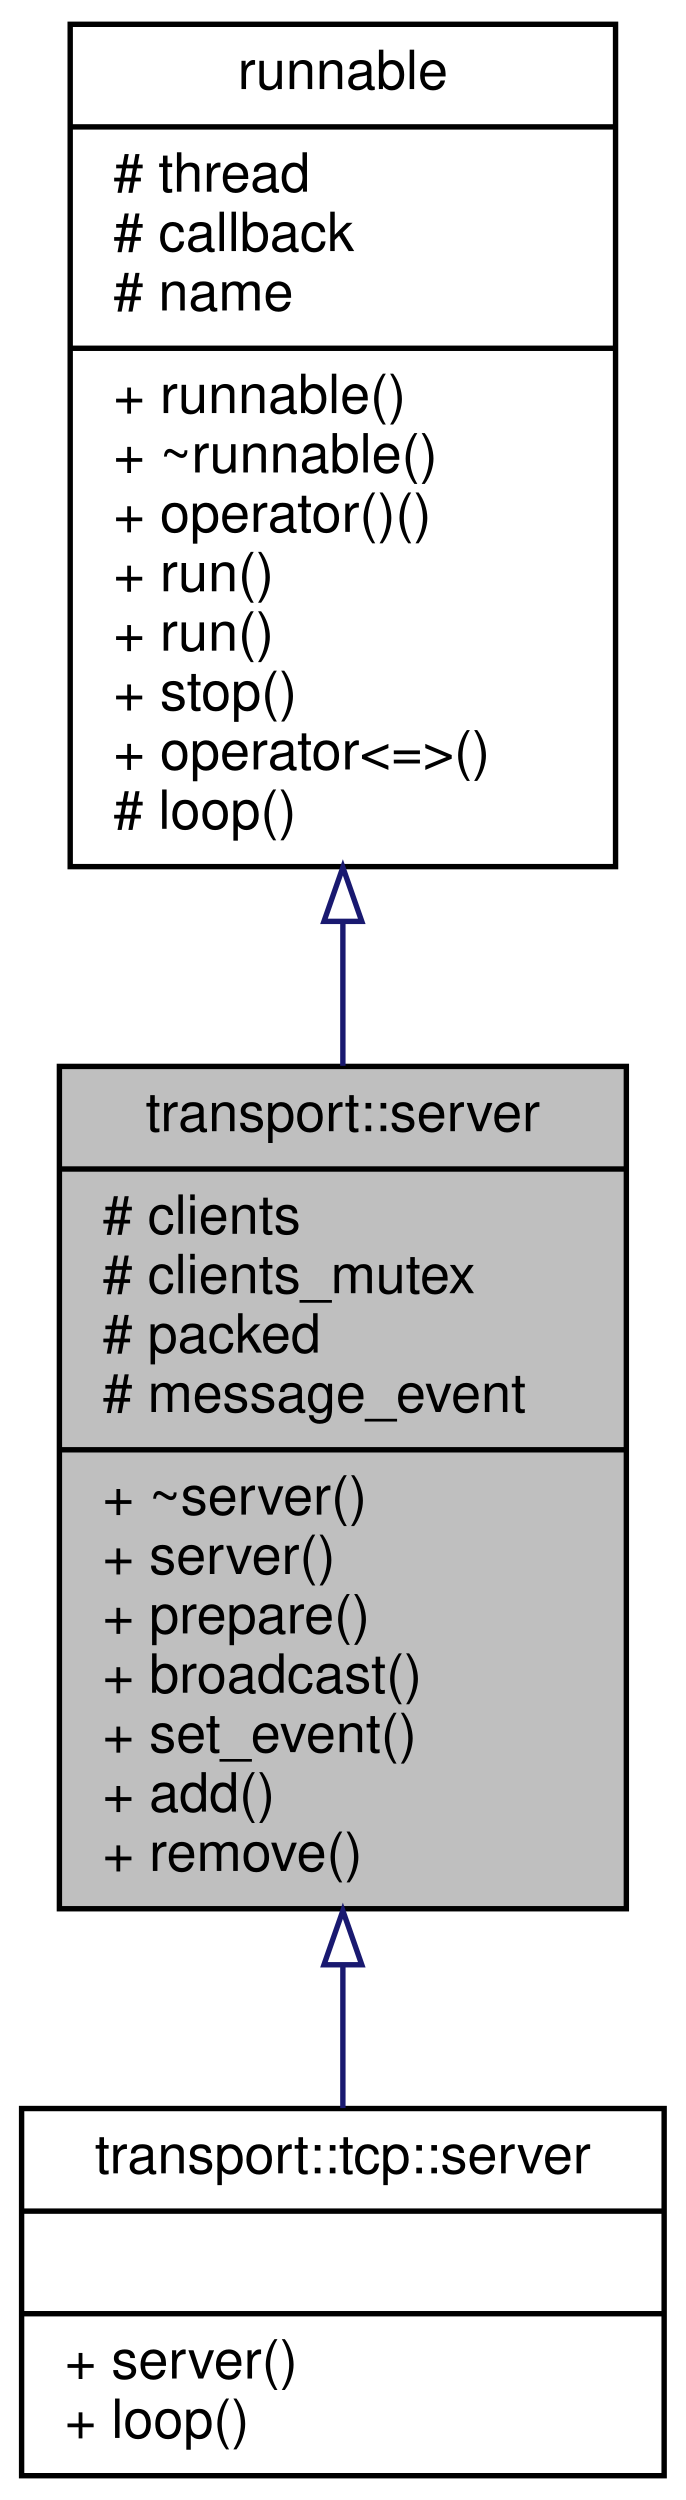
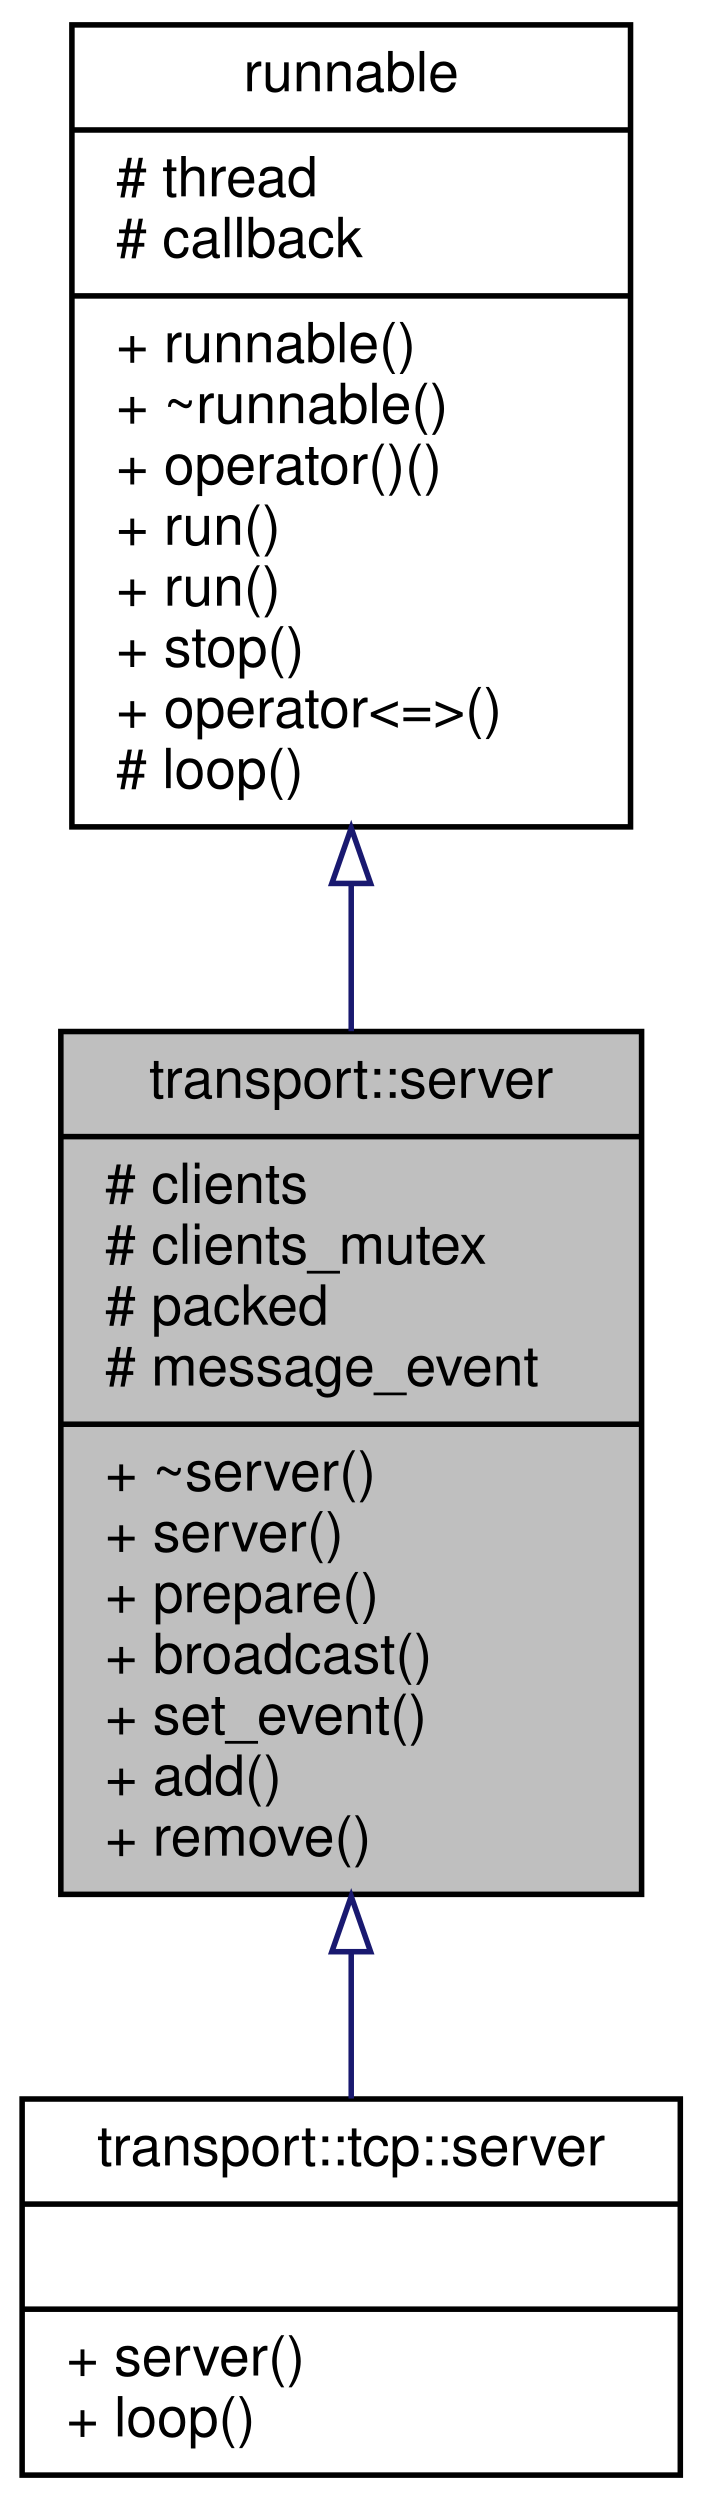
- <svg xmlns="http://www.w3.org/2000/svg" xmlns:xlink="http://www.w3.org/1999/xlink" width="127pt" height="463pt" viewBox="0.00 0.00 127.00 463.00">
-   <g id="graph0" class="graph" transform="scale(1 1) rotate(0) translate(4 459)">
+ <svg xmlns="http://www.w3.org/2000/svg" xmlns:xlink="http://www.w3.org/1999/xlink" width="127pt" height="452pt" viewBox="0.00 0.00 127.00 452.00">
+   <g id="graph0" class="graph" transform="scale(1 1) rotate(0) translate(4 448)">
    <g id="node1" class="node">
      <g id="a_node1">
        <a xlink:title=" ">
          <polygon fill="#bfbfbf" stroke="black" points="7,-105.5 7,-261.5 112,-261.5 112,-105.5 7,-105.5" />
          <text text-anchor="middle" x="59.5" y="-249.5" font-family="Helvetica,sans-Serif" font-size="10.00">transport::server</text>
          <polyline fill="none" stroke="black" points="7,-242.5 112,-242.5 " />
          <text text-anchor="start" x="15" y="-230.5" font-family="Helvetica,sans-Serif" font-size="10.00"># clients</text>
          <text text-anchor="start" x="15" y="-219.5" font-family="Helvetica,sans-Serif" font-size="10.00"># clients_mutex</text>
          <text text-anchor="start" x="15" y="-208.5" font-family="Helvetica,sans-Serif" font-size="10.00"># packed</text>
          <text text-anchor="start" x="15" y="-197.5" font-family="Helvetica,sans-Serif" font-size="10.00"># message_event</text>
          <polyline fill="none" stroke="black" points="7,-190.5 112,-190.5 " />
          <text text-anchor="start" x="15" y="-178.5" font-family="Helvetica,sans-Serif" font-size="10.00">+ ~server()</text>
          <text text-anchor="start" x="15" y="-167.5" font-family="Helvetica,sans-Serif" font-size="10.00">+ server()</text>
          <text text-anchor="start" x="15" y="-156.5" font-family="Helvetica,sans-Serif" font-size="10.00">+ prepare()</text>
          <text text-anchor="start" x="15" y="-145.5" font-family="Helvetica,sans-Serif" font-size="10.00">+ broadcast()</text>
          <text text-anchor="start" x="15" y="-134.5" font-family="Helvetica,sans-Serif" font-size="10.00">+ set_event()</text>
          <text text-anchor="start" x="15" y="-123.5" font-family="Helvetica,sans-Serif" font-size="10.00">+ add()</text>
          <text text-anchor="start" x="15" y="-112.5" font-family="Helvetica,sans-Serif" font-size="10.00">+ remove()</text>
        </a>
      </g>
    </g>
    <g id="node3" class="node">
      <g id="a_node3">
        <a xlink:href="classtransport_1_1tcp_1_1server.html" target="_top" xlink:title=" ">
          <polygon fill="none" stroke="black" points="0,-0.5 0,-68.5 119,-68.5 119,-0.5 0,-0.5" />
          <text text-anchor="middle" x="59.5" y="-56.5" font-family="Helvetica,sans-Serif" font-size="10.00">transport::tcp::server</text>
          <polyline fill="none" stroke="black" points="0,-49.5 119,-49.5 " />
          <text text-anchor="middle" x="59.5" y="-37.5" font-family="Helvetica,sans-Serif" font-size="10.00"> </text>
          <polyline fill="none" stroke="black" points="0,-30.5 119,-30.5 " />
          <text text-anchor="start" x="8" y="-18.5" font-family="Helvetica,sans-Serif" font-size="10.00">+ server()</text>
          <text text-anchor="start" x="8" y="-7.5" font-family="Helvetica,sans-Serif" font-size="10.00">+ loop()</text>
        </a>
      </g>
    </g>
    <g id="edge2" class="edge">
      <path fill="none" stroke="midnightblue" d="M59.5,-94.94C59.5,-85.63 59.5,-76.64 59.5,-68.59" />
      <polygon fill="none" stroke="midnightblue" points="56,-95.13 59.5,-105.13 63,-95.13 56,-95.13" />
    </g>
    <g id="node2" class="node">
      <g id="a_node2">
        <a xlink:href="classrunnable.html" target="_top" xlink:title=" ">
-           <polygon fill="none" stroke="black" points="9,-298.5 9,-454.5 110,-454.5 110,-298.5 9,-298.5" />
-           <text text-anchor="middle" x="59.5" y="-442.5" font-family="Helvetica,sans-Serif" font-size="10.00">runnable</text>
-           <polyline fill="none" stroke="black" points="9,-435.5 110,-435.5 " />
-           <text text-anchor="start" x="17" y="-423.5" font-family="Helvetica,sans-Serif" font-size="10.00"># thread</text>
-           <text text-anchor="start" x="17" y="-412.5" font-family="Helvetica,sans-Serif" font-size="10.00"># callback</text>
-           <text text-anchor="start" x="17" y="-401.5" font-family="Helvetica,sans-Serif" font-size="10.00"># name</text>
+           <polygon fill="none" stroke="black" points="9,-298.5 9,-443.5 110,-443.5 110,-298.5 9,-298.5" />
+           <text text-anchor="middle" x="59.5" y="-431.5" font-family="Helvetica,sans-Serif" font-size="10.00">runnable</text>
+           <polyline fill="none" stroke="black" points="9,-424.5 110,-424.5 " />
+           <text text-anchor="start" x="17" y="-412.5" font-family="Helvetica,sans-Serif" font-size="10.00"># thread</text>
+           <text text-anchor="start" x="17" y="-401.5" font-family="Helvetica,sans-Serif" font-size="10.00"># callback</text>
          <polyline fill="none" stroke="black" points="9,-394.5 110,-394.5 " />
          <text text-anchor="start" x="17" y="-382.5" font-family="Helvetica,sans-Serif" font-size="10.00">+ runnable()</text>
          <text text-anchor="start" x="17" y="-371.5" font-family="Helvetica,sans-Serif" font-size="10.00">+ ~runnable()</text>
          <text text-anchor="start" x="17" y="-360.5" font-family="Helvetica,sans-Serif" font-size="10.00">+ operator()()</text>
          <text text-anchor="start" x="17" y="-349.5" font-family="Helvetica,sans-Serif" font-size="10.00">+ run()</text>
          <text text-anchor="start" x="17" y="-338.5" font-family="Helvetica,sans-Serif" font-size="10.00">+ run()</text>
          <text text-anchor="start" x="17" y="-327.5" font-family="Helvetica,sans-Serif" font-size="10.00">+ stop()</text>
          <text text-anchor="start" x="17" y="-316.5" font-family="Helvetica,sans-Serif" font-size="10.00">+ operator&lt;=&gt;()</text>
          <text text-anchor="start" x="17" y="-305.5" font-family="Helvetica,sans-Serif" font-size="10.00"># loop()</text>
        </a>
      </g>
    </g>
    <g id="edge1" class="edge">
-       <path fill="none" stroke="midnightblue" d="M59.5,-288.35C59.5,-279.43 59.5,-270.41 59.5,-261.61" />
-       <polygon fill="none" stroke="midnightblue" points="56,-288.36 59.5,-298.36 63,-288.36 56,-288.36" />
+       <path fill="none" stroke="midnightblue" d="M59.5,-288.03C59.5,-279.23 59.5,-270.3 59.5,-261.56" />
+       <polygon fill="none" stroke="midnightblue" points="56,-288.28 59.5,-298.28 63,-288.28 56,-288.28" />
    </g>
  </g>
</svg>
